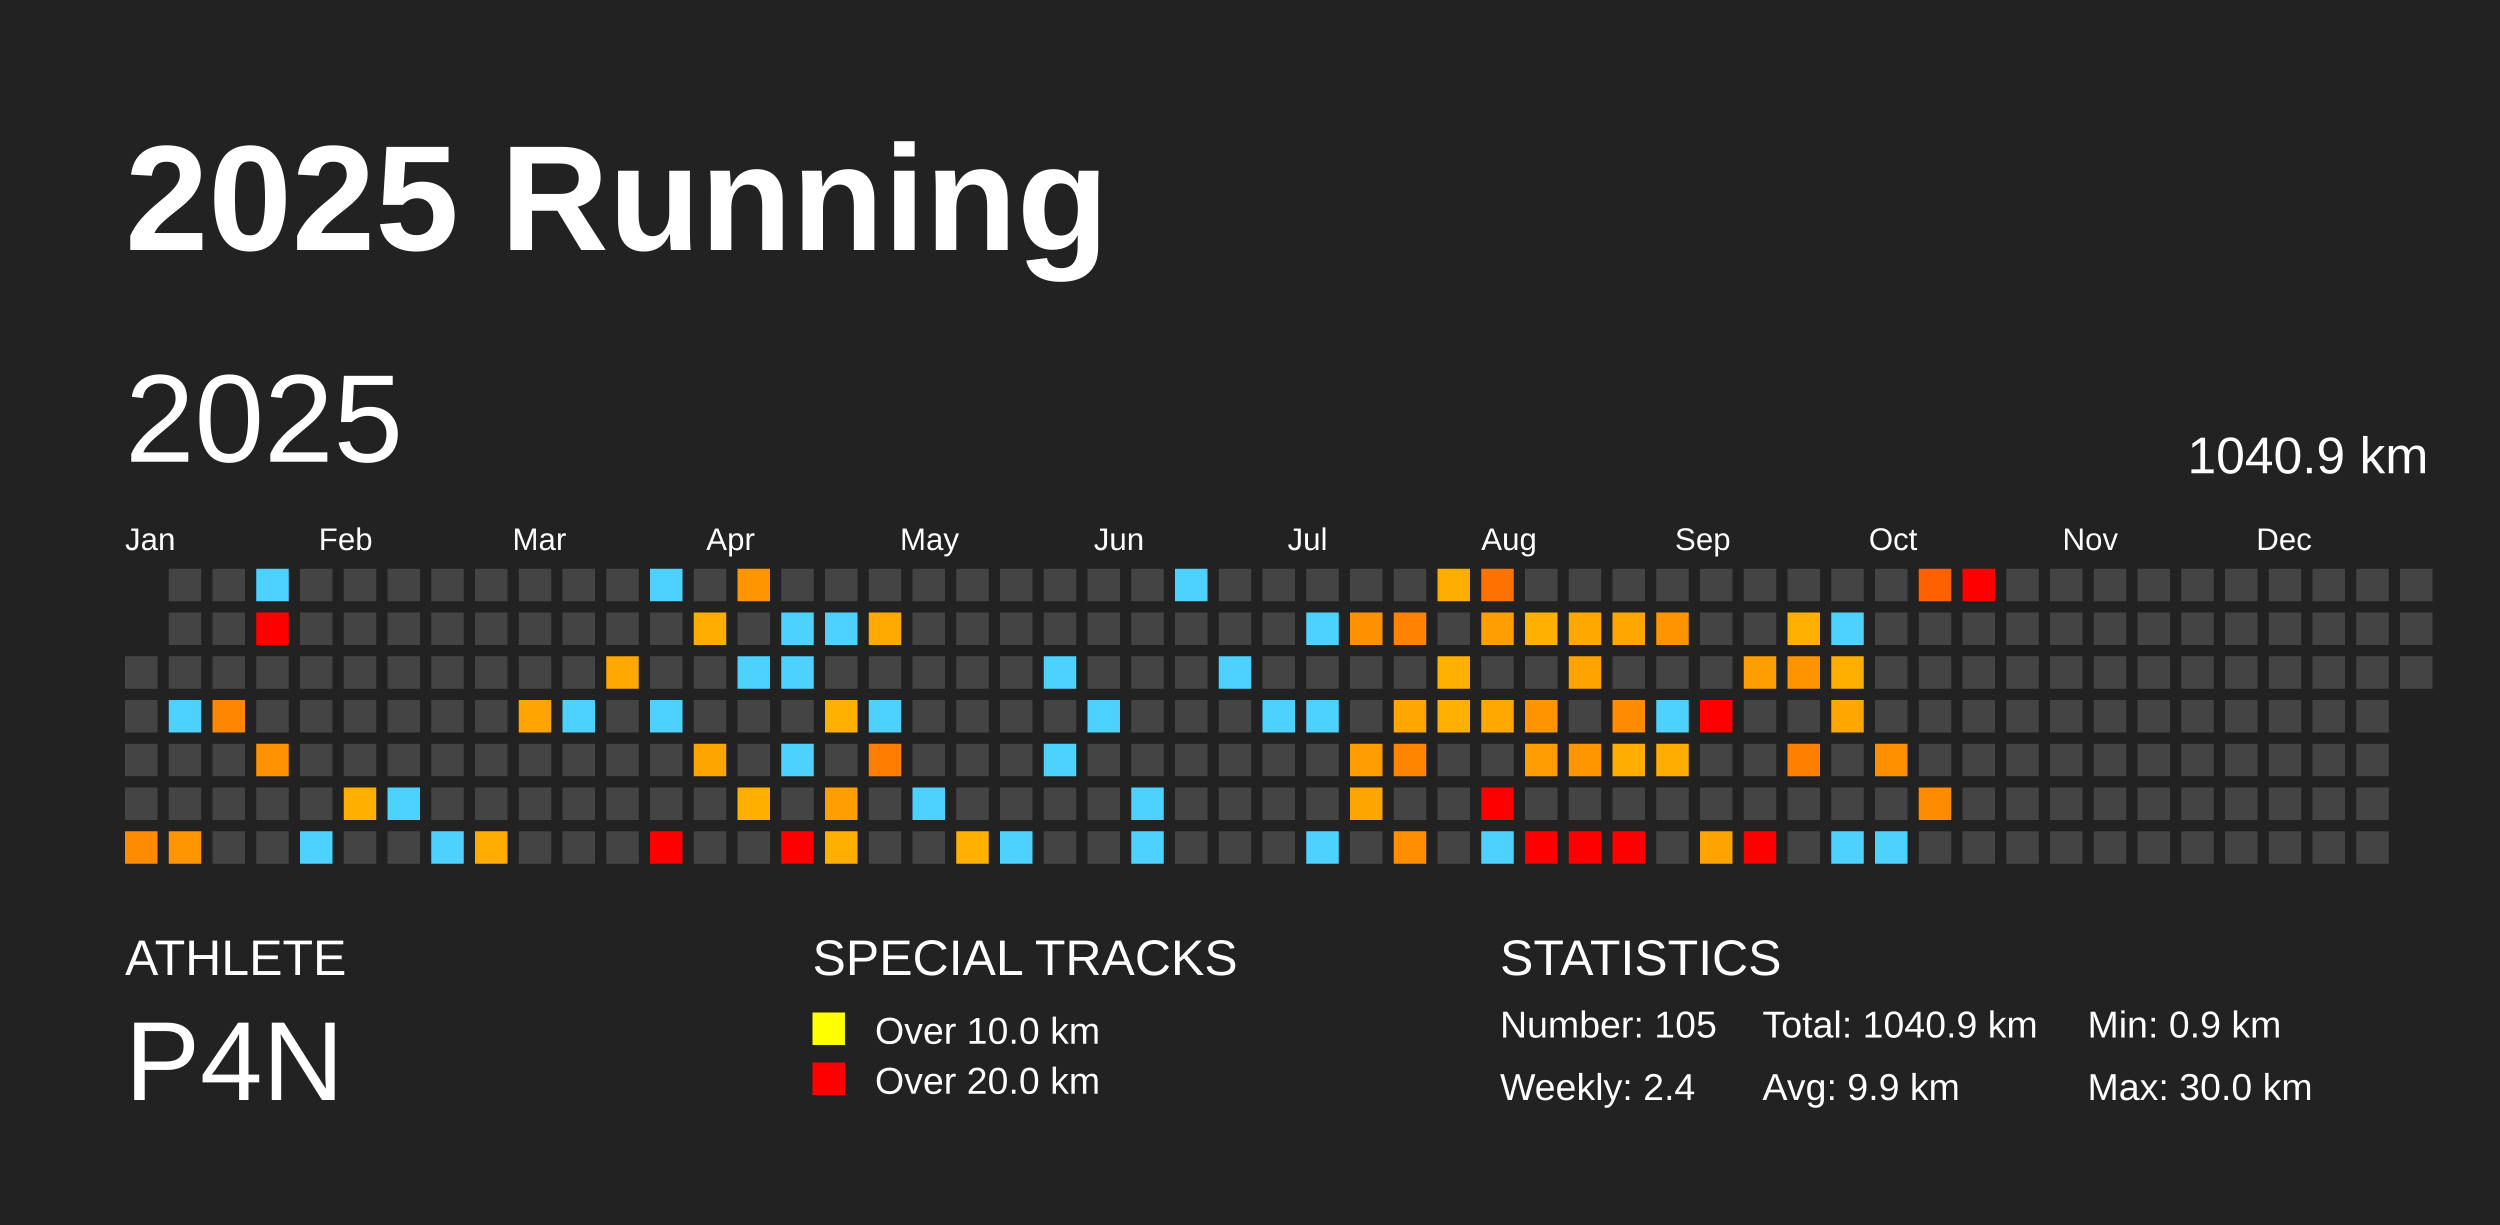
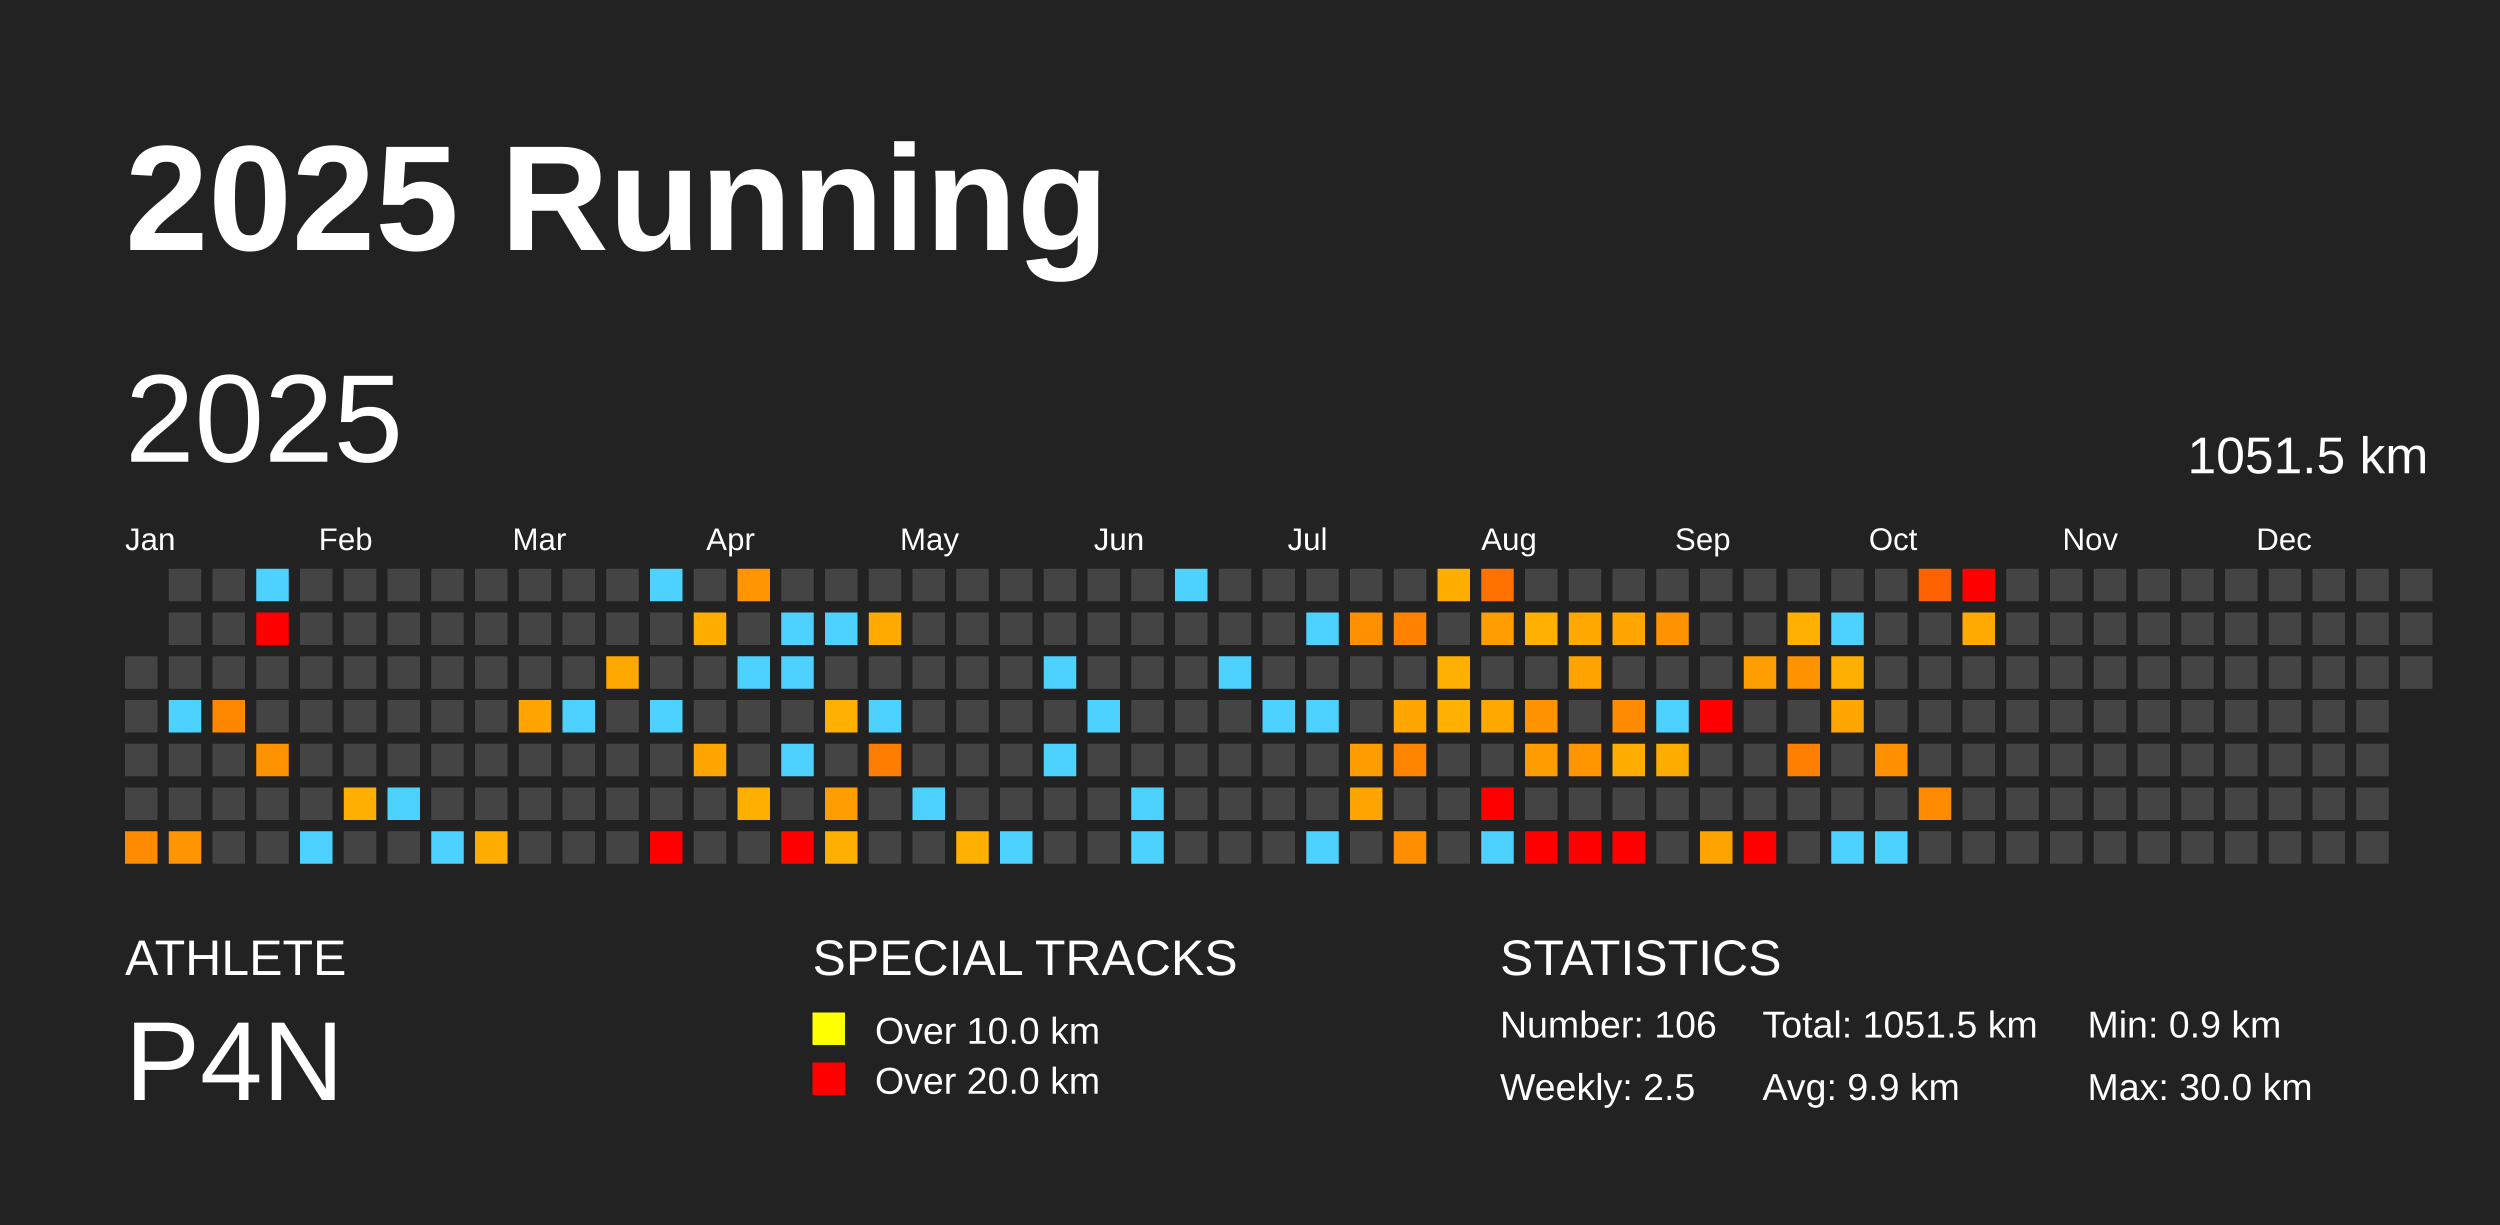
<svg xmlns="http://www.w3.org/2000/svg" baseProfile="full" height="98mm" version="1.1" viewBox="0,0,200,98" width="200mm">
  <defs />
  <rect fill="#222222" height="98" width="200" x="0" y="0" />
  <text fill="#FFFFFF" style="font-size:12px; font-family:Arial; font-weight:bold;" x="10" y="20">2025 Running</text>
  <text fill="#FFFFFF" style="font-size:4px; font-family:Arial" x="10" y="78">ATHLETE</text>
  <text fill="#FFFFFF" style="font-size:9px; font-family:Arial" x="10" y="88">P4N</text>
  <text fill="#FFFFFF" style="font-size:4px; font-family:Arial" x="65" y="78">SPECIAL TRACKS</text>
  <rect fill="yellow" height="2.6" width="2.6" x="65" y="81" />
  <text fill="#FFFFFF" style="font-size:3px; font-family:Arial" x="70" y="83.5">Over 10.0 km</text>
  <rect fill="red" height="2.6" width="2.6" x="65" y="85" />
  <text fill="#FFFFFF" style="font-size:3px; font-family:Arial" x="70" y="87.5">Over 20.0 km</text>
  <text fill="#FFFFFF" style="font-size:4px; font-family:Arial" x="120" y="78">STATISTICS</text>
-   <text fill="#FFFFFF" style="font-size:3px; font-family:Arial" x="120" y="83">Number: 105</text>
-   <text fill="#FFFFFF" style="font-size:3px; font-family:Arial" x="120" y="88">Weekly: 2.4</text>
-   <text fill="#FFFFFF" style="font-size:3px; font-family:Arial" x="141" y="83">Total: 1040.9 km</text>
+   <text fill="#FFFFFF" style="font-size:3px; font-family:Arial" x="120" y="83">Number: 106</text>
+   <text fill="#FFFFFF" style="font-size:3px; font-family:Arial" x="120" y="88">Weekly: 2.5</text>
+   <text fill="#FFFFFF" style="font-size:3px; font-family:Arial" x="141" y="83">Total: 1051.5 km</text>
  <text fill="#FFFFFF" style="font-size:3px; font-family:Arial" x="141" y="88">Avg: 9.9 km</text>
  <text fill="#FFFFFF" style="font-size:3px; font-family:Arial" x="167" y="83">Min: 0.9 km</text>
  <text fill="#FFFFFF" style="font-size:3px; font-family:Arial" x="167" y="88">Max: 30.0 km</text>
  <text dominant-baseline="hanging" fill="#FFFFFF" style="font-size:10.0px; font-family:Arial;" x="10" y="30">2025</text>
-   <text dominant-baseline="hanging" fill="#FFFFFF" style="font-size:4.125px; font-family:Arial;" x="175" y="35">1040.9 km</text>
+   <text dominant-baseline="hanging" fill="#FFFFFF" style="font-size:4.125px; font-family:Arial;" x="175" y="35">1051.5 km</text>
  <text fill="#FFFFFF" style="font-size:2.5px; font-family:Arial" x="10.0" y="44">Jan</text>
  <text fill="#FFFFFF" style="font-size:2.5px; font-family:Arial" x="25.5" y="44">Feb</text>
  <text fill="#FFFFFF" style="font-size:2.5px; font-family:Arial" x="41.0" y="44">Mar</text>
  <text fill="#FFFFFF" style="font-size:2.5px; font-family:Arial" x="56.5" y="44">Apr</text>
  <text fill="#FFFFFF" style="font-size:2.5px; font-family:Arial" x="72.0" y="44">May</text>
  <text fill="#FFFFFF" style="font-size:2.5px; font-family:Arial" x="87.5" y="44">Jun</text>
  <text fill="#FFFFFF" style="font-size:2.5px; font-family:Arial" x="103.0" y="44">Jul</text>
  <text fill="#FFFFFF" style="font-size:2.5px; font-family:Arial" x="118.5" y="44">Aug</text>
  <text fill="#FFFFFF" style="font-size:2.5px; font-family:Arial" x="134.0" y="44">Sep</text>
  <text fill="#FFFFFF" style="font-size:2.5px; font-family:Arial" x="149.5" y="44">Oct</text>
  <text fill="#FFFFFF" style="font-size:2.5px; font-family:Arial" x="165.0" y="44">Nov</text>
  <text fill="#FFFFFF" style="font-size:2.5px; font-family:Arial" x="180.5" y="44">Dec</text>
  <rect fill="#444444" height="2.6" width="2.6" x="10.0" y="52.5" />
  <rect fill="#444444" height="2.6" width="2.6" x="10.0" y="56.0" />
  <rect fill="#444444" height="2.6" width="2.6" x="10.0" y="59.5" />
  <rect fill="#444444" height="2.6" width="2.6" x="10.0" y="63.0" />
  <rect fill="#ff8c00" height="2.6" width="2.6" x="10.0" y="66.5" />
  <rect fill="#444444" height="2.6" width="2.6" x="13.5" y="45.5" />
  <rect fill="#444444" height="2.6" width="2.6" x="13.5" y="49.0" />
  <rect fill="#444444" height="2.6" width="2.6" x="13.5" y="52.5" />
  <rect fill="#4dd2ff" height="2.6" width="2.6" x="13.5" y="56.0" />
  <rect fill="#444444" height="2.6" width="2.6" x="13.5" y="59.5" />
  <rect fill="#444444" height="2.6" width="2.6" x="13.5" y="63.0" />
  <rect fill="#ff9500" height="2.6" width="2.6" x="13.5" y="66.5" />
  <rect fill="#444444" height="2.6" width="2.6" x="17.0" y="45.5" />
  <rect fill="#444444" height="2.6" width="2.6" x="17.0" y="49.0" />
  <rect fill="#444444" height="2.6" width="2.6" x="17.0" y="52.5" />
  <rect fill="#ff8700" height="2.6" width="2.6" x="17.0" y="56.0" />
  <rect fill="#444444" height="2.6" width="2.6" x="17.0" y="59.5" />
  <rect fill="#444444" height="2.6" width="2.6" x="17.0" y="63.0" />
  <rect fill="#444444" height="2.6" width="2.6" x="17.0" y="66.5" />
  <rect fill="#4dd2ff" height="2.6" width="2.6" x="20.5" y="45.5" />
  <rect fill="red" height="2.6" width="2.6" x="20.5" y="49.0" />
  <rect fill="#444444" height="2.6" width="2.6" x="20.5" y="52.5" />
  <rect fill="#444444" height="2.6" width="2.6" x="20.5" y="56.0" />
  <rect fill="#ff9200" height="2.6" width="2.6" x="20.5" y="59.5" />
  <rect fill="#444444" height="2.6" width="2.6" x="20.5" y="63.0" />
  <rect fill="#444444" height="2.6" width="2.6" x="20.5" y="66.5" />
  <rect fill="#444444" height="2.6" width="2.6" x="24.0" y="45.5" />
  <rect fill="#444444" height="2.6" width="2.6" x="24.0" y="49.0" />
  <rect fill="#444444" height="2.6" width="2.6" x="24.0" y="52.5" />
  <rect fill="#444444" height="2.6" width="2.6" x="24.0" y="56.0" />
  <rect fill="#444444" height="2.6" width="2.6" x="24.0" y="59.5" />
  <rect fill="#444444" height="2.6" width="2.6" x="24.0" y="63.0" />
  <rect fill="#4dd2ff" height="2.6" width="2.6" x="24.0" y="66.5" />
  <rect fill="#444444" height="2.6" width="2.6" x="27.5" y="45.5" />
  <rect fill="#444444" height="2.6" width="2.6" x="27.5" y="49.0" />
  <rect fill="#444444" height="2.6" width="2.6" x="27.5" y="52.5" />
  <rect fill="#444444" height="2.6" width="2.6" x="27.5" y="56.0" />
  <rect fill="#444444" height="2.6" width="2.6" x="27.5" y="59.5" />
  <rect fill="#ffaf00" height="2.6" width="2.6" x="27.5" y="63.0" />
  <rect fill="#444444" height="2.6" width="2.6" x="27.5" y="66.5" />
  <rect fill="#444444" height="2.6" width="2.6" x="31.0" y="45.5" />
  <rect fill="#444444" height="2.6" width="2.6" x="31.0" y="49.0" />
  <rect fill="#444444" height="2.6" width="2.6" x="31.0" y="52.5" />
  <rect fill="#444444" height="2.6" width="2.6" x="31.0" y="56.0" />
  <rect fill="#444444" height="2.6" width="2.6" x="31.0" y="59.5" />
  <rect fill="#4dd2ff" height="2.6" width="2.6" x="31.0" y="63.0" />
  <rect fill="#444444" height="2.6" width="2.6" x="31.0" y="66.5" />
  <rect fill="#444444" height="2.6" width="2.6" x="34.5" y="45.5" />
  <rect fill="#444444" height="2.6" width="2.6" x="34.5" y="49.0" />
  <rect fill="#444444" height="2.6" width="2.6" x="34.5" y="52.5" />
  <rect fill="#444444" height="2.6" width="2.6" x="34.5" y="56.0" />
  <rect fill="#444444" height="2.6" width="2.6" x="34.5" y="59.5" />
  <rect fill="#444444" height="2.6" width="2.6" x="34.5" y="63.0" />
  <rect fill="#4dd2ff" height="2.6" width="2.6" x="34.5" y="66.5" />
  <rect fill="#444444" height="2.6" width="2.6" x="38.0" y="45.5" />
  <rect fill="#444444" height="2.6" width="2.6" x="38.0" y="49.0" />
  <rect fill="#444444" height="2.6" width="2.6" x="38.0" y="52.5" />
  <rect fill="#444444" height="2.6" width="2.6" x="38.0" y="56.0" />
  <rect fill="#444444" height="2.6" width="2.6" x="38.0" y="59.5" />
  <rect fill="#444444" height="2.6" width="2.6" x="38.0" y="63.0" />
  <rect fill="#ffac00" height="2.6" width="2.6" x="38.0" y="66.5" />
  <rect fill="#444444" height="2.6" width="2.6" x="41.5" y="45.5" />
  <rect fill="#444444" height="2.6" width="2.6" x="41.5" y="49.0" />
  <rect fill="#444444" height="2.6" width="2.6" x="41.5" y="52.5" />
  <rect fill="#ffa400" height="2.6" width="2.6" x="41.5" y="56.0" />
  <rect fill="#444444" height="2.6" width="2.6" x="41.5" y="59.5" />
  <rect fill="#444444" height="2.6" width="2.6" x="41.5" y="63.0" />
  <rect fill="#444444" height="2.6" width="2.6" x="41.5" y="66.5" />
  <rect fill="#444444" height="2.6" width="2.6" x="45.0" y="45.5" />
  <rect fill="#444444" height="2.6" width="2.6" x="45.0" y="49.0" />
  <rect fill="#444444" height="2.6" width="2.6" x="45.0" y="52.5" />
  <rect fill="#4dd2ff" height="2.6" width="2.6" x="45.0" y="56.0" />
  <rect fill="#444444" height="2.6" width="2.6" x="45.0" y="59.5" />
  <rect fill="#444444" height="2.6" width="2.6" x="45.0" y="63.0" />
  <rect fill="#444444" height="2.6" width="2.6" x="45.0" y="66.5" />
  <rect fill="#444444" height="2.6" width="2.6" x="48.5" y="45.5" />
  <rect fill="#444444" height="2.6" width="2.6" x="48.5" y="49.0" />
  <rect fill="#ffa900" height="2.6" width="2.6" x="48.5" y="52.5" />
  <rect fill="#444444" height="2.6" width="2.6" x="48.5" y="56.0" />
  <rect fill="#444444" height="2.6" width="2.6" x="48.5" y="59.5" />
  <rect fill="#444444" height="2.6" width="2.6" x="48.5" y="63.0" />
  <rect fill="#444444" height="2.6" width="2.6" x="48.5" y="66.5" />
  <rect fill="#4dd2ff" height="2.6" width="2.6" x="52.0" y="45.5" />
  <rect fill="#444444" height="2.6" width="2.6" x="52.0" y="49.0" />
  <rect fill="#444444" height="2.6" width="2.6" x="52.0" y="52.5" />
  <rect fill="#4dd2ff" height="2.6" width="2.6" x="52.0" y="56.0" />
  <rect fill="#444444" height="2.6" width="2.6" x="52.0" y="59.5" />
  <rect fill="#444444" height="2.6" width="2.6" x="52.0" y="63.0" />
  <rect fill="red" height="2.6" width="2.6" x="52.0" y="66.5" />
  <rect fill="#444444" height="2.6" width="2.6" x="55.5" y="45.5" />
  <rect fill="#ffae00" height="2.6" width="2.6" x="55.5" y="49.0" />
  <rect fill="#444444" height="2.6" width="2.6" x="55.5" y="52.5" />
  <rect fill="#444444" height="2.6" width="2.6" x="55.5" y="56.0" />
  <rect fill="#ffa500" height="2.6" width="2.6" x="55.5" y="59.5" />
  <rect fill="#444444" height="2.6" width="2.6" x="55.5" y="63.0" />
  <rect fill="#444444" height="2.6" width="2.6" x="55.5" y="66.5" />
  <rect fill="#ff9500" height="2.6" width="2.6" x="59.0" y="45.5" />
  <rect fill="#444444" height="2.6" width="2.6" x="59.0" y="49.0" />
  <rect fill="#4dd2ff" height="2.6" width="2.6" x="59.0" y="52.5" />
  <rect fill="#444444" height="2.6" width="2.6" x="59.0" y="56.0" />
  <rect fill="#444444" height="2.6" width="2.6" x="59.0" y="59.5" />
  <rect fill="#ffaf00" height="2.6" width="2.6" x="59.0" y="63.0" />
  <rect fill="#444444" height="2.6" width="2.6" x="59.0" y="66.5" />
  <rect fill="#444444" height="2.6" width="2.6" x="62.5" y="45.5" />
  <rect fill="#4dd2ff" height="2.6" width="2.6" x="62.5" y="49.0" />
  <rect fill="#4dd2ff" height="2.6" width="2.6" x="62.5" y="52.5" />
  <rect fill="#444444" height="2.6" width="2.6" x="62.5" y="56.0" />
  <rect fill="#4dd2ff" height="2.6" width="2.6" x="62.5" y="59.5" />
  <rect fill="#444444" height="2.6" width="2.6" x="62.5" y="63.0" />
  <rect fill="red" height="2.6" width="2.6" x="62.5" y="66.5" />
  <rect fill="#444444" height="2.6" width="2.6" x="66.0" y="45.5" />
  <rect fill="#4dd2ff" height="2.6" width="2.6" x="66.0" y="49.0" />
  <rect fill="#444444" height="2.6" width="2.6" x="66.0" y="52.5" />
  <rect fill="#ffb000" height="2.6" width="2.6" x="66.0" y="56.0" />
  <rect fill="#444444" height="2.6" width="2.6" x="66.0" y="59.5" />
  <rect fill="#ff9e00" height="2.6" width="2.6" x="66.0" y="63.0" />
  <rect fill="#ffaf00" height="2.6" width="2.6" x="66.0" y="66.5" />
  <rect fill="#444444" height="2.6" width="2.6" x="69.5" y="45.5" />
  <rect fill="#ffaa00" height="2.6" width="2.6" x="69.5" y="49.0" />
  <rect fill="#444444" height="2.6" width="2.6" x="69.5" y="52.5" />
  <rect fill="#4dd2ff" height="2.6" width="2.6" x="69.5" y="56.0" />
  <rect fill="#ff7d00" height="2.6" width="2.6" x="69.5" y="59.5" />
  <rect fill="#444444" height="2.6" width="2.6" x="69.5" y="63.0" />
  <rect fill="#444444" height="2.6" width="2.6" x="69.5" y="66.5" />
  <rect fill="#444444" height="2.6" width="2.6" x="73.0" y="45.5" />
  <rect fill="#444444" height="2.6" width="2.6" x="73.0" y="49.0" />
  <rect fill="#444444" height="2.6" width="2.6" x="73.0" y="52.5" />
  <rect fill="#444444" height="2.6" width="2.6" x="73.0" y="56.0" />
  <rect fill="#444444" height="2.6" width="2.6" x="73.0" y="59.5" />
  <rect fill="#4dd2ff" height="2.6" width="2.6" x="73.0" y="63.0" />
  <rect fill="#444444" height="2.6" width="2.6" x="73.0" y="66.5" />
  <rect fill="#444444" height="2.6" width="2.6" x="76.5" y="45.5" />
  <rect fill="#444444" height="2.6" width="2.6" x="76.5" y="49.0" />
  <rect fill="#444444" height="2.6" width="2.6" x="76.5" y="52.5" />
  <rect fill="#444444" height="2.6" width="2.6" x="76.5" y="56.0" />
  <rect fill="#444444" height="2.6" width="2.6" x="76.5" y="59.5" />
  <rect fill="#444444" height="2.6" width="2.6" x="76.5" y="63.0" />
  <rect fill="#ffb000" height="2.6" width="2.6" x="76.5" y="66.5" />
  <rect fill="#444444" height="2.6" width="2.6" x="80.0" y="45.5" />
  <rect fill="#444444" height="2.6" width="2.6" x="80.0" y="49.0" />
  <rect fill="#444444" height="2.6" width="2.6" x="80.0" y="52.5" />
  <rect fill="#444444" height="2.6" width="2.6" x="80.0" y="56.0" />
  <rect fill="#444444" height="2.6" width="2.6" x="80.0" y="59.5" />
  <rect fill="#444444" height="2.6" width="2.6" x="80.0" y="63.0" />
  <rect fill="#4dd2ff" height="2.6" width="2.6" x="80.0" y="66.5" />
  <rect fill="#444444" height="2.6" width="2.6" x="83.5" y="45.5" />
  <rect fill="#444444" height="2.6" width="2.6" x="83.5" y="49.0" />
  <rect fill="#4dd2ff" height="2.6" width="2.6" x="83.5" y="52.5" />
  <rect fill="#444444" height="2.6" width="2.6" x="83.5" y="56.0" />
  <rect fill="#4dd2ff" height="2.6" width="2.6" x="83.5" y="59.5" />
  <rect fill="#444444" height="2.6" width="2.6" x="83.5" y="63.0" />
  <rect fill="#444444" height="2.6" width="2.6" x="83.5" y="66.5" />
  <rect fill="#444444" height="2.6" width="2.6" x="87.0" y="45.5" />
  <rect fill="#444444" height="2.6" width="2.6" x="87.0" y="49.0" />
  <rect fill="#444444" height="2.6" width="2.6" x="87.0" y="52.5" />
  <rect fill="#4dd2ff" height="2.6" width="2.6" x="87.0" y="56.0" />
  <rect fill="#444444" height="2.6" width="2.6" x="87.0" y="59.5" />
  <rect fill="#444444" height="2.6" width="2.6" x="87.0" y="63.0" />
  <rect fill="#444444" height="2.6" width="2.6" x="87.0" y="66.5" />
  <rect fill="#444444" height="2.6" width="2.6" x="90.5" y="45.5" />
  <rect fill="#444444" height="2.6" width="2.6" x="90.5" y="49.0" />
  <rect fill="#444444" height="2.6" width="2.6" x="90.5" y="52.5" />
  <rect fill="#444444" height="2.6" width="2.6" x="90.5" y="56.0" />
  <rect fill="#444444" height="2.6" width="2.6" x="90.5" y="59.5" />
  <rect fill="#4dd2ff" height="2.6" width="2.6" x="90.5" y="63.0" />
  <rect fill="#4dd2ff" height="2.6" width="2.6" x="90.5" y="66.5" />
  <rect fill="#4dd2ff" height="2.6" width="2.6" x="94.0" y="45.5" />
  <rect fill="#444444" height="2.6" width="2.6" x="94.0" y="49.0" />
  <rect fill="#444444" height="2.6" width="2.6" x="94.0" y="52.5" />
  <rect fill="#444444" height="2.6" width="2.6" x="94.0" y="56.0" />
  <rect fill="#444444" height="2.6" width="2.6" x="94.0" y="59.5" />
  <rect fill="#444444" height="2.6" width="2.6" x="94.0" y="63.0" />
  <rect fill="#444444" height="2.6" width="2.6" x="94.0" y="66.5" />
  <rect fill="#444444" height="2.6" width="2.6" x="97.5" y="45.5" />
  <rect fill="#444444" height="2.6" width="2.6" x="97.5" y="49.0" />
  <rect fill="#4dd2ff" height="2.6" width="2.6" x="97.5" y="52.5" />
  <rect fill="#444444" height="2.6" width="2.6" x="97.5" y="56.0" />
  <rect fill="#444444" height="2.6" width="2.6" x="97.5" y="59.5" />
  <rect fill="#444444" height="2.6" width="2.6" x="97.5" y="63.0" />
  <rect fill="#444444" height="2.6" width="2.6" x="97.5" y="66.5" />
  <rect fill="#444444" height="2.6" width="2.6" x="101.0" y="45.5" />
  <rect fill="#444444" height="2.6" width="2.6" x="101.0" y="49.0" />
  <rect fill="#444444" height="2.6" width="2.6" x="101.0" y="52.5" />
  <rect fill="#4dd2ff" height="2.6" width="2.6" x="101.0" y="56.0" />
  <rect fill="#444444" height="2.6" width="2.6" x="101.0" y="59.5" />
  <rect fill="#444444" height="2.6" width="2.6" x="101.0" y="63.0" />
  <rect fill="#444444" height="2.6" width="2.6" x="101.0" y="66.5" />
  <rect fill="#444444" height="2.6" width="2.6" x="104.5" y="45.5" />
  <rect fill="#4dd2ff" height="2.6" width="2.6" x="104.5" y="49.0" />
  <rect fill="#444444" height="2.6" width="2.6" x="104.5" y="52.5" />
  <rect fill="#4dd2ff" height="2.6" width="2.6" x="104.5" y="56.0" />
  <rect fill="#444444" height="2.6" width="2.6" x="104.5" y="59.5" />
  <rect fill="#444444" height="2.6" width="2.6" x="104.5" y="63.0" />
  <rect fill="#4dd2ff" height="2.6" width="2.6" x="104.5" y="66.5" />
  <rect fill="#444444" height="2.6" width="2.6" x="108.0" y="45.5" />
  <rect fill="#ff9000" height="2.6" width="2.6" x="108.0" y="49.0" />
  <rect fill="#444444" height="2.6" width="2.6" x="108.0" y="52.5" />
  <rect fill="#444444" height="2.6" width="2.6" x="108.0" y="56.0" />
  <rect fill="#ff9d00" height="2.6" width="2.6" x="108.0" y="59.5" />
  <rect fill="#ffa500" height="2.6" width="2.6" x="108.0" y="63.0" />
  <rect fill="#444444" height="2.6" width="2.6" x="108.0" y="66.5" />
  <rect fill="#444444" height="2.6" width="2.6" x="111.5" y="45.5" />
  <rect fill="#ff8300" height="2.6" width="2.6" x="111.5" y="49.0" />
  <rect fill="#444444" height="2.6" width="2.6" x="111.5" y="52.5" />
  <rect fill="#ffa600" height="2.6" width="2.6" x="111.5" y="56.0" />
  <rect fill="#ff8400" height="2.6" width="2.6" x="111.5" y="59.5" />
  <rect fill="#444444" height="2.6" width="2.6" x="111.5" y="63.0" />
  <rect fill="#ff8f00" height="2.6" width="2.6" x="111.5" y="66.5" />
  <rect fill="#ffae00" height="2.6" width="2.6" x="115.0" y="45.5" />
  <rect fill="#444444" height="2.6" width="2.6" x="115.0" y="49.0" />
  <rect fill="#ffb000" height="2.6" width="2.6" x="115.0" y="52.5" />
  <rect fill="#ffb000" height="2.6" width="2.6" x="115.0" y="56.0" />
  <rect fill="#444444" height="2.6" width="2.6" x="115.0" y="59.5" />
  <rect fill="#444444" height="2.6" width="2.6" x="115.0" y="63.0" />
  <rect fill="#444444" height="2.6" width="2.6" x="115.0" y="66.5" />
  <rect fill="#ff7200" height="2.6" width="2.6" x="118.5" y="45.5" />
  <rect fill="#ff9e00" height="2.6" width="2.6" x="118.5" y="49.0" />
  <rect fill="#444444" height="2.6" width="2.6" x="118.5" y="52.5" />
  <rect fill="#ffa900" height="2.6" width="2.6" x="118.5" y="56.0" />
  <rect fill="#444444" height="2.6" width="2.6" x="118.5" y="59.5" />
  <rect fill="red" height="2.6" width="2.6" x="118.5" y="63.0" />
  <rect fill="#4dd2ff" height="2.6" width="2.6" x="118.5" y="66.5" />
  <rect fill="#444444" height="2.6" width="2.6" x="122.0" y="45.5" />
  <rect fill="#ffb000" height="2.6" width="2.6" x="122.0" y="49.0" />
  <rect fill="#444444" height="2.6" width="2.6" x="122.0" y="52.5" />
  <rect fill="#ff9400" height="2.6" width="2.6" x="122.0" y="56.0" />
  <rect fill="#ff9c00" height="2.6" width="2.6" x="122.0" y="59.5" />
  <rect fill="#444444" height="2.6" width="2.6" x="122.0" y="63.0" />
  <rect fill="red" height="2.6" width="2.6" x="122.0" y="66.5" />
  <rect fill="#444444" height="2.6" width="2.6" x="125.5" y="45.5" />
  <rect fill="#ffa900" height="2.6" width="2.6" x="125.5" y="49.0" />
  <rect fill="#ffa300" height="2.6" width="2.6" x="125.5" y="52.5" />
  <rect fill="#444444" height="2.6" width="2.6" x="125.5" y="56.0" />
  <rect fill="#ff9600" height="2.6" width="2.6" x="125.5" y="59.5" />
  <rect fill="#444444" height="2.6" width="2.6" x="125.5" y="63.0" />
  <rect fill="red" height="2.6" width="2.6" x="125.5" y="66.5" />
  <rect fill="#444444" height="2.6" width="2.6" x="129.0" y="45.5" />
  <rect fill="#ffa600" height="2.6" width="2.6" x="129.0" y="49.0" />
  <rect fill="#444444" height="2.6" width="2.6" x="129.0" y="52.5" />
  <rect fill="#ff8c00" height="2.6" width="2.6" x="129.0" y="56.0" />
  <rect fill="#ffad00" height="2.6" width="2.6" x="129.0" y="59.5" />
  <rect fill="#444444" height="2.6" width="2.6" x="129.0" y="63.0" />
  <rect fill="red" height="2.6" width="2.6" x="129.0" y="66.5" />
  <rect fill="#444444" height="2.6" width="2.6" x="132.5" y="45.5" />
  <rect fill="#ff9400" height="2.6" width="2.6" x="132.5" y="49.0" />
  <rect fill="#444444" height="2.6" width="2.6" x="132.5" y="52.5" />
  <rect fill="#4dd2ff" height="2.6" width="2.6" x="132.5" y="56.0" />
  <rect fill="#ffac00" height="2.6" width="2.6" x="132.5" y="59.5" />
  <rect fill="#444444" height="2.6" width="2.6" x="132.5" y="63.0" />
  <rect fill="#444444" height="2.6" width="2.6" x="132.5" y="66.5" />
  <rect fill="#444444" height="2.6" width="2.6" x="136.0" y="45.5" />
  <rect fill="#444444" height="2.6" width="2.6" x="136.0" y="49.0" />
  <rect fill="#444444" height="2.6" width="2.6" x="136.0" y="52.5" />
  <rect fill="red" height="2.6" width="2.6" x="136.0" y="56.0" />
  <rect fill="#444444" height="2.6" width="2.6" x="136.0" y="59.5" />
  <rect fill="#444444" height="2.6" width="2.6" x="136.0" y="63.0" />
  <rect fill="#ffa300" height="2.6" width="2.6" x="136.0" y="66.5" />
  <rect fill="#444444" height="2.6" width="2.6" x="139.5" y="45.5" />
  <rect fill="#444444" height="2.6" width="2.6" x="139.5" y="49.0" />
  <rect fill="#ff9e00" height="2.6" width="2.6" x="139.5" y="52.5" />
  <rect fill="#444444" height="2.6" width="2.6" x="139.5" y="56.0" />
  <rect fill="#444444" height="2.6" width="2.6" x="139.5" y="59.5" />
  <rect fill="#444444" height="2.6" width="2.6" x="139.5" y="63.0" />
  <rect fill="red" height="2.6" width="2.6" x="139.5" y="66.5" />
  <rect fill="#444444" height="2.6" width="2.6" x="143.0" y="45.5" />
  <rect fill="#ffb000" height="2.6" width="2.6" x="143.0" y="49.0" />
  <rect fill="#ff9400" height="2.6" width="2.6" x="143.0" y="52.5" />
  <rect fill="#444444" height="2.6" width="2.6" x="143.0" y="56.0" />
  <rect fill="#ff7f00" height="2.6" width="2.6" x="143.0" y="59.5" />
  <rect fill="#444444" height="2.6" width="2.6" x="143.0" y="63.0" />
  <rect fill="#444444" height="2.6" width="2.6" x="143.0" y="66.5" />
  <rect fill="#444444" height="2.6" width="2.6" x="146.5" y="45.5" />
  <rect fill="#4dd2ff" height="2.6" width="2.6" x="146.5" y="49.0" />
  <rect fill="#ffaf00" height="2.6" width="2.6" x="146.5" y="52.5" />
  <rect fill="#ffa700" height="2.6" width="2.6" x="146.5" y="56.0" />
  <rect fill="#444444" height="2.6" width="2.6" x="146.5" y="59.5" />
  <rect fill="#444444" height="2.6" width="2.6" x="146.5" y="63.0" />
  <rect fill="#4dd2ff" height="2.6" width="2.6" x="146.5" y="66.5" />
  <rect fill="#444444" height="2.6" width="2.6" x="150.0" y="45.5" />
  <rect fill="#444444" height="2.6" width="2.6" x="150.0" y="49.0" />
  <rect fill="#444444" height="2.6" width="2.6" x="150.0" y="52.5" />
  <rect fill="#444444" height="2.6" width="2.6" x="150.0" y="56.0" />
  <rect fill="#ff9100" height="2.6" width="2.6" x="150.0" y="59.5" />
  <rect fill="#444444" height="2.6" width="2.6" x="150.0" y="63.0" />
  <rect fill="#4dd2ff" height="2.6" width="2.6" x="150.0" y="66.5" />
  <rect fill="#ff6100" height="2.6" width="2.6" x="153.5" y="45.5" />
  <rect fill="#444444" height="2.6" width="2.6" x="153.5" y="49.0" />
  <rect fill="#444444" height="2.6" width="2.6" x="153.5" y="52.5" />
  <rect fill="#444444" height="2.6" width="2.6" x="153.5" y="56.0" />
  <rect fill="#444444" height="2.6" width="2.6" x="153.5" y="59.5" />
  <rect fill="#ff8b00" height="2.6" width="2.6" x="153.5" y="63.0" />
  <rect fill="#444444" height="2.6" width="2.6" x="153.5" y="66.5" />
  <rect fill="red" height="2.6" width="2.6" x="157.0" y="45.5" />
-   <rect fill="#444444" height="2.6" width="2.6" x="157.0" y="49.0" />
+   <rect fill="#ffaa00" height="2.6" width="2.6" x="157.0" y="49.0" />
  <rect fill="#444444" height="2.6" width="2.6" x="157.0" y="52.5" />
  <rect fill="#444444" height="2.6" width="2.6" x="157.0" y="56.0" />
  <rect fill="#444444" height="2.6" width="2.6" x="157.0" y="59.5" />
  <rect fill="#444444" height="2.6" width="2.6" x="157.0" y="63.0" />
  <rect fill="#444444" height="2.6" width="2.6" x="157.0" y="66.5" />
  <rect fill="#444444" height="2.6" width="2.6" x="160.5" y="45.5" />
  <rect fill="#444444" height="2.6" width="2.6" x="160.5" y="49.0" />
  <rect fill="#444444" height="2.6" width="2.6" x="160.5" y="52.5" />
  <rect fill="#444444" height="2.6" width="2.6" x="160.5" y="56.0" />
  <rect fill="#444444" height="2.6" width="2.6" x="160.5" y="59.5" />
  <rect fill="#444444" height="2.6" width="2.6" x="160.5" y="63.0" />
  <rect fill="#444444" height="2.6" width="2.6" x="160.5" y="66.5" />
  <rect fill="#444444" height="2.6" width="2.6" x="164.0" y="45.5" />
  <rect fill="#444444" height="2.6" width="2.6" x="164.0" y="49.0" />
  <rect fill="#444444" height="2.6" width="2.6" x="164.0" y="52.5" />
  <rect fill="#444444" height="2.6" width="2.6" x="164.0" y="56.0" />
  <rect fill="#444444" height="2.6" width="2.6" x="164.0" y="59.5" />
  <rect fill="#444444" height="2.6" width="2.6" x="164.0" y="63.0" />
  <rect fill="#444444" height="2.6" width="2.6" x="164.0" y="66.5" />
  <rect fill="#444444" height="2.6" width="2.6" x="167.5" y="45.5" />
  <rect fill="#444444" height="2.6" width="2.6" x="167.5" y="49.0" />
  <rect fill="#444444" height="2.6" width="2.6" x="167.5" y="52.5" />
  <rect fill="#444444" height="2.6" width="2.6" x="167.5" y="56.0" />
  <rect fill="#444444" height="2.6" width="2.6" x="167.5" y="59.5" />
  <rect fill="#444444" height="2.6" width="2.6" x="167.5" y="63.0" />
  <rect fill="#444444" height="2.6" width="2.6" x="167.5" y="66.5" />
  <rect fill="#444444" height="2.6" width="2.6" x="171.0" y="45.5" />
  <rect fill="#444444" height="2.6" width="2.6" x="171.0" y="49.0" />
  <rect fill="#444444" height="2.6" width="2.6" x="171.0" y="52.5" />
  <rect fill="#444444" height="2.6" width="2.6" x="171.0" y="56.0" />
  <rect fill="#444444" height="2.6" width="2.6" x="171.0" y="59.5" />
  <rect fill="#444444" height="2.6" width="2.6" x="171.0" y="63.0" />
  <rect fill="#444444" height="2.6" width="2.6" x="171.0" y="66.5" />
  <rect fill="#444444" height="2.6" width="2.6" x="174.5" y="45.5" />
  <rect fill="#444444" height="2.6" width="2.6" x="174.5" y="49.0" />
  <rect fill="#444444" height="2.6" width="2.6" x="174.5" y="52.5" />
  <rect fill="#444444" height="2.6" width="2.6" x="174.5" y="56.0" />
  <rect fill="#444444" height="2.6" width="2.6" x="174.5" y="59.5" />
  <rect fill="#444444" height="2.6" width="2.6" x="174.5" y="63.0" />
  <rect fill="#444444" height="2.6" width="2.6" x="174.5" y="66.5" />
  <rect fill="#444444" height="2.6" width="2.6" x="178.0" y="45.5" />
  <rect fill="#444444" height="2.6" width="2.6" x="178.0" y="49.0" />
  <rect fill="#444444" height="2.6" width="2.6" x="178.0" y="52.5" />
  <rect fill="#444444" height="2.6" width="2.6" x="178.0" y="56.0" />
  <rect fill="#444444" height="2.6" width="2.6" x="178.0" y="59.5" />
  <rect fill="#444444" height="2.6" width="2.6" x="178.0" y="63.0" />
  <rect fill="#444444" height="2.6" width="2.6" x="178.0" y="66.5" />
  <rect fill="#444444" height="2.6" width="2.6" x="181.5" y="45.5" />
  <rect fill="#444444" height="2.6" width="2.6" x="181.5" y="49.0" />
  <rect fill="#444444" height="2.6" width="2.6" x="181.5" y="52.5" />
  <rect fill="#444444" height="2.6" width="2.6" x="181.5" y="56.0" />
  <rect fill="#444444" height="2.6" width="2.6" x="181.5" y="59.5" />
  <rect fill="#444444" height="2.6" width="2.6" x="181.5" y="63.0" />
  <rect fill="#444444" height="2.6" width="2.6" x="181.5" y="66.5" />
  <rect fill="#444444" height="2.6" width="2.6" x="185.0" y="45.5" />
  <rect fill="#444444" height="2.6" width="2.6" x="185.0" y="49.0" />
  <rect fill="#444444" height="2.6" width="2.6" x="185.0" y="52.5" />
  <rect fill="#444444" height="2.6" width="2.6" x="185.0" y="56.0" />
  <rect fill="#444444" height="2.6" width="2.6" x="185.0" y="59.5" />
  <rect fill="#444444" height="2.6" width="2.6" x="185.0" y="63.0" />
  <rect fill="#444444" height="2.6" width="2.6" x="185.0" y="66.5" />
  <rect fill="#444444" height="2.6" width="2.6" x="188.5" y="45.5" />
  <rect fill="#444444" height="2.6" width="2.6" x="188.5" y="49.0" />
  <rect fill="#444444" height="2.6" width="2.6" x="188.5" y="52.5" />
  <rect fill="#444444" height="2.6" width="2.6" x="188.5" y="56.0" />
  <rect fill="#444444" height="2.6" width="2.6" x="188.5" y="59.5" />
  <rect fill="#444444" height="2.6" width="2.6" x="188.5" y="63.0" />
  <rect fill="#444444" height="2.6" width="2.6" x="188.5" y="66.5" />
  <rect fill="#444444" height="2.6" width="2.6" x="192.0" y="45.5" />
  <rect fill="#444444" height="2.6" width="2.6" x="192.0" y="49.0" />
  <rect fill="#444444" height="2.6" width="2.6" x="192.0" y="52.5" />
</svg>
